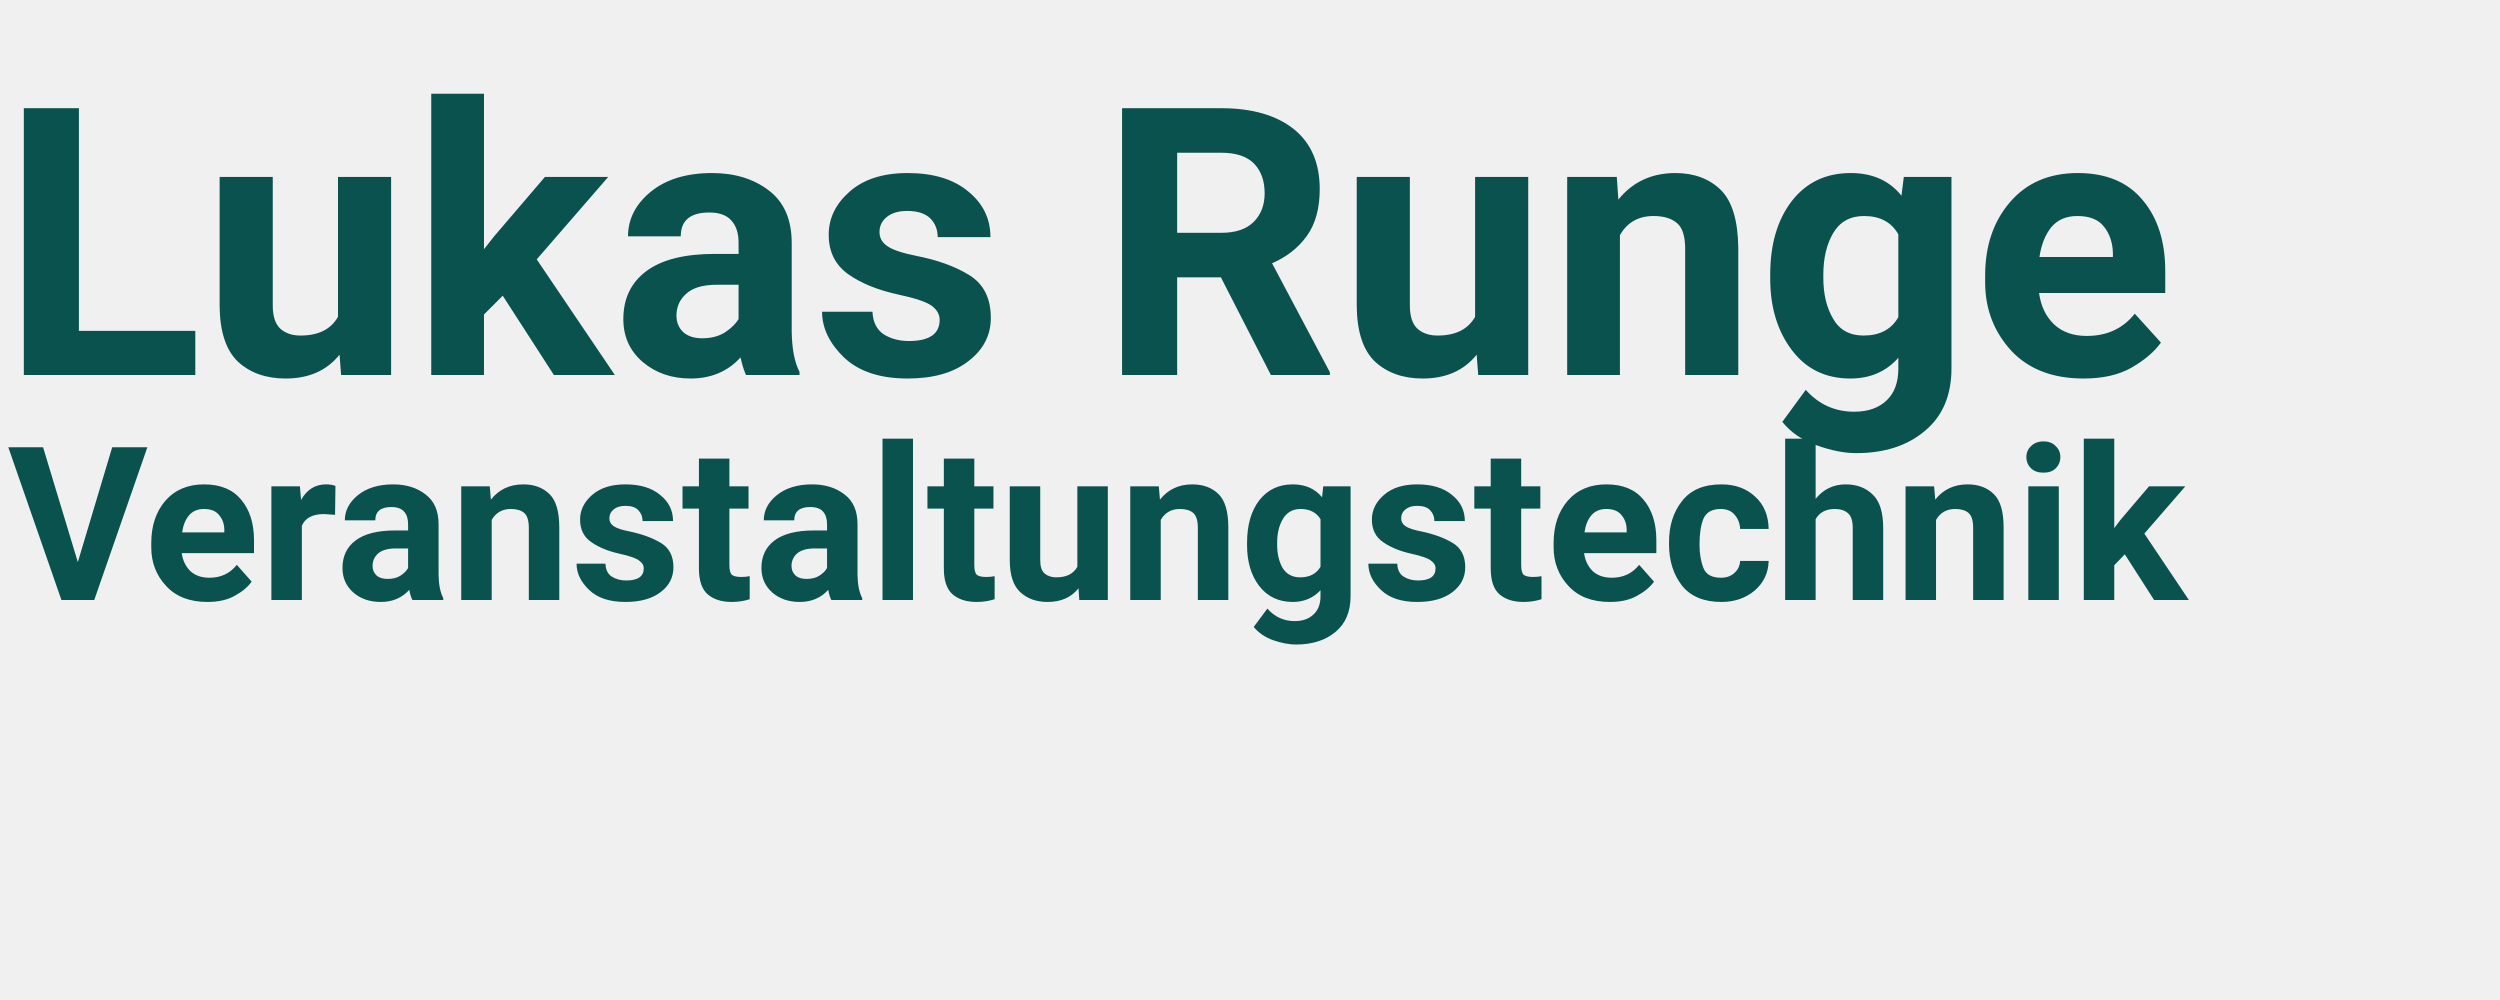
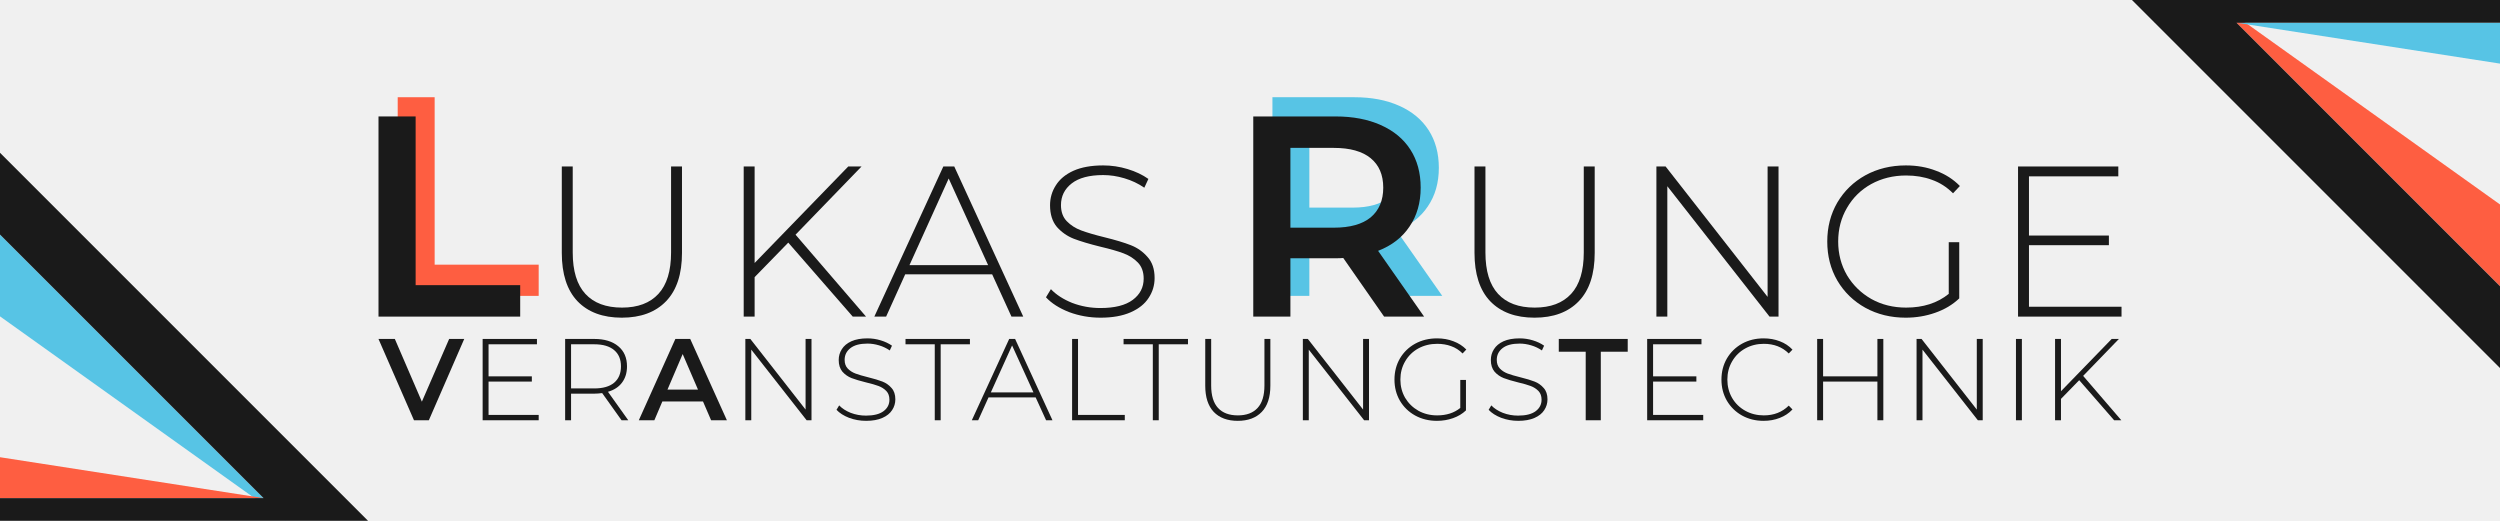
- <svg xmlns="http://www.w3.org/2000/svg" viewBox="0 0 100 40">
-   <text x="0" y="15" fill="#09524e" font-size="15px" font-weight="bold" font-family="-apple-system, BlinkMacSystemFont, Segoe UI, Roboto, Helvetica Neue, Arial, sans-serif, Apple Color Emoji, Segoe UI Emoji, Segoe UI Symbol">Lukas Runge</text>
-   <text x="0.3" y="24" fill="#09524e" font-size="8.6px" font-weight="bold" font-family="-apple-system, BlinkMacSystemFont, Segoe UI, Roboto, Helvetica Neue, Arial, sans-serif, Apple Color Emoji, Segoe UI Emoji, Segoe UI Symbol">Veranstaltungstechnik</text>
+ <svg xmlns="http://www.w3.org/2000/svg" width="720" height="150" viewBox="0 0 720 150" fill="none">
+   <g clip-path="url(#clip0_1248_5)">
+     <path d="M403.918 85.213L392.222 68.458C391.731 68.512 390.995 68.54 390.014 68.54H377.092V85.213H366.459V28H390.014C394.976 28 399.283 28.817 402.936 30.452C406.644 32.087 409.479 34.43 411.442 37.481C413.405 40.532 414.386 44.156 414.386 48.352C414.386 52.656 413.323 56.361 411.196 59.467C409.125 62.573 406.126 64.889 402.2 66.415L415.368 85.213H403.918ZM403.672 48.352C403.672 44.701 402.473 41.895 400.074 39.933C397.674 37.971 394.158 36.991 389.523 36.991H377.092V59.794H389.523C394.158 59.794 397.674 58.813 400.074 56.852C402.473 54.836 403.672 52.002 403.672 48.352Z" fill="#57C4E5" />
+     <path d="M114.537 28H125.179V76.223H155.14V85.213H114.537V28Z" fill="#FE5E41" />
+     <path d="M109.008 33.537H119.703V82.124H149.816V91.183H109.008V33.537Z" fill="#1A1A1A" />
+     <path d="M179.075 91.492C173.604 91.492 169.346 89.906 166.302 86.736C163.299 83.565 161.798 78.933 161.798 72.839V47.948H164.945V72.715C164.945 78.027 166.158 82.001 168.585 84.636C171.012 87.271 174.53 88.589 179.137 88.589C183.703 88.589 187.2 87.271 189.627 84.636C192.054 82.001 193.268 78.027 193.268 72.715V47.948H196.414V72.839C196.414 78.933 194.892 83.565 191.848 86.736C188.804 89.906 184.546 91.492 179.075 91.492Z" fill="#1A1A1A" />
+     <path d="M227.019 69.874L217.331 79.818V91.183H214.184V47.948H217.331V75.742L244.296 47.948H248.122L229.117 67.589L249.418 91.183H245.592L227.019 69.874Z" fill="#1A1A1A" />
+     <path d="M285.747 79.015H260.695L255.203 91.183H251.809L271.679 47.948H274.826L294.695 91.183H291.301L285.747 79.015ZM284.575 76.359L273.221 51.407L261.929 76.359H284.575Z" fill="#1A1A1A" />
+     <path d="M316.975 91.492C313.808 91.492 310.784 90.956 307.905 89.886C305.066 88.774 302.845 87.353 301.24 85.624L302.66 83.277C304.182 84.883 306.218 86.2 308.769 87.23C311.36 88.218 314.075 88.712 316.914 88.712C321.027 88.712 324.133 87.93 326.231 86.365C328.329 84.8 329.378 82.762 329.378 80.251C329.378 78.315 328.823 76.771 327.712 75.618C326.601 74.465 325.223 73.58 323.578 72.962C321.932 72.345 319.711 71.707 316.914 71.048C313.746 70.265 311.196 69.504 309.262 68.763C307.37 68.021 305.745 66.889 304.387 65.365C303.071 63.801 302.413 61.721 302.413 59.127C302.413 57.027 302.968 55.113 304.079 53.383C305.19 51.613 306.876 50.213 309.139 49.184C311.442 48.154 314.301 47.639 317.716 47.639C320.102 47.639 322.447 47.989 324.75 48.689C327.054 49.389 329.049 50.336 330.736 51.531L329.563 54.063C327.836 52.869 325.923 51.963 323.825 51.345C321.768 50.728 319.732 50.419 317.716 50.419C313.726 50.419 310.702 51.222 308.645 52.828C306.588 54.433 305.56 56.513 305.56 59.066C305.56 61.001 306.115 62.545 307.226 63.698C308.337 64.851 309.715 65.736 311.36 66.354C313.006 66.971 315.248 67.63 318.086 68.33C321.254 69.112 323.784 69.874 325.676 70.615C327.568 71.357 329.173 72.489 330.489 74.012C331.846 75.495 332.525 77.512 332.525 80.065C332.525 82.165 331.949 84.08 330.797 85.809C329.687 87.539 327.959 88.918 325.614 89.947C323.269 90.977 320.39 91.492 316.975 91.492Z" fill="#1A1A1A" />
+     <path d="M398.622 91.183L386.857 74.301C386.363 74.356 385.623 74.383 384.636 74.383H371.636V91.183H360.941V33.537H384.636C389.627 33.537 393.96 34.36 397.635 36.007C401.365 37.654 404.217 40.015 406.191 43.09C408.166 46.164 409.153 49.815 409.153 54.042C409.153 58.379 408.084 62.113 405.945 65.242C403.86 68.371 400.844 70.705 396.894 72.242L410.141 91.183H398.622ZM398.375 54.042C398.375 50.364 397.169 47.536 394.755 45.56C392.342 43.584 388.804 42.595 384.142 42.595H371.636V65.571H384.142C388.804 65.571 392.342 64.583 394.755 62.607C397.169 60.575 398.375 57.721 398.375 54.042Z" fill="#1A1A1A" />
+     <path d="M441.935 91.492C436.464 91.492 432.206 89.906 429.162 86.736C426.159 83.565 424.657 78.933 424.657 72.839V47.948H427.804V72.715C427.804 78.027 429.018 82.001 431.445 84.636C433.872 87.271 437.389 88.589 441.997 88.589C446.563 88.589 450.06 87.271 452.487 84.636C454.914 82.001 456.127 78.027 456.127 72.715V47.948H459.274V72.839C459.274 78.933 457.752 83.565 454.708 86.736C451.664 89.906 447.406 91.492 441.935 91.492Z" fill="#1A1A1A" />
+     <path d="M512.216 47.948V91.183H509.624L480.191 53.63V91.183H477.044V47.948H479.697L509.069 85.5V47.948H512.216Z" fill="#1A1A1A" />
+     <path d="M561.238 69.751H564.262V85.933C562.369 87.745 560.066 89.124 557.351 90.071C554.677 91.018 551.838 91.492 548.835 91.492C544.557 91.492 540.69 90.544 537.235 88.65C533.82 86.756 531.126 84.142 529.151 80.806C527.218 77.471 526.251 73.724 526.251 69.565C526.251 65.407 527.218 61.66 529.151 58.325C531.126 54.989 533.82 52.375 537.235 50.48C540.69 48.586 544.578 47.639 548.897 47.639C552.065 47.639 554.965 48.154 557.598 49.184C560.271 50.172 562.555 51.633 564.447 53.569L562.472 55.669C560.662 53.857 558.626 52.56 556.363 51.778C554.142 50.954 551.674 50.542 548.959 50.542C545.256 50.542 541.904 51.366 538.901 53.013C535.939 54.66 533.615 56.945 531.928 59.869C530.241 62.751 529.398 65.983 529.398 69.565C529.398 73.106 530.241 76.339 531.928 79.262C533.656 82.145 536.001 84.43 538.962 86.118C541.924 87.765 545.256 88.589 548.959 88.589C553.895 88.589 557.988 87.271 561.238 84.636V69.751Z" fill="#1A1A1A" />
+     <path d="M611 88.341V91.183H581.196V47.948H610.074V50.789H584.343V67.836H607.359V70.615H584.343V88.341H611Z" fill="#1A1A1A" />
+     <path d="M133.7 97.616L123.506 121.035H119.228L109 97.616H113.713L121.501 115.682L129.355 97.616H133.7Z" fill="#1A1A1A" />
+     <path d="M155.142 119.496V121.035H138.998V97.616H154.641V99.155H140.703V108.389H153.17V109.894H140.703V119.496H155.142Z" fill="#1A1A1A" />
+     <path d="M179.005 121.035L173.423 113.206C172.599 113.318 171.841 113.374 171.15 113.374H164.466V121.035H162.761V97.616H171.15C174.092 97.616 176.398 98.319 178.069 99.724C179.74 101.107 180.576 103.036 180.576 105.512C180.576 107.363 180.097 108.924 179.139 110.195C178.203 111.444 176.855 112.325 175.094 112.838L180.944 121.035H179.005ZM171.15 111.868C173.646 111.868 175.551 111.322 176.866 110.229C178.181 109.114 178.838 107.541 178.838 105.512C178.838 103.482 178.181 101.921 176.866 100.828C175.551 99.713 173.646 99.155 171.15 99.155H164.466V111.868H171.15Z" fill="#1A1A1A" />
+     <path d="M202.46 115.615H190.761L188.455 121.035H183.976L194.505 97.616H198.783L209.345 121.035H204.799L202.46 115.615ZM201.022 112.203L196.61 101.965L192.232 112.203H201.022Z" fill="#1A1A1A" />
+     <path d="M233.712 97.616V121.035H232.308L216.365 100.694V121.035H214.66V97.616H216.097L232.007 117.957V97.616H233.712Z" fill="#1A1A1A" />
+     <path d="M249.436 121.202C247.72 121.202 246.083 120.912 244.523 120.332C242.985 119.73 241.782 118.961 240.913 118.024L241.682 116.753C242.506 117.622 243.609 118.336 244.991 118.894C246.395 119.429 247.865 119.697 249.403 119.697C251.631 119.697 253.313 119.273 254.45 118.425C255.586 117.578 256.154 116.474 256.154 115.113C256.154 114.065 255.853 113.229 255.252 112.604C254.65 111.98 253.904 111.5 253.012 111.166C252.121 110.831 250.918 110.485 249.403 110.129C247.687 109.705 246.305 109.292 245.258 108.891C244.233 108.489 243.353 107.876 242.618 107.051C241.905 106.203 241.548 105.077 241.548 103.672C241.548 102.534 241.849 101.497 242.45 100.56C243.052 99.601 243.966 98.843 245.191 98.285C246.439 97.728 247.988 97.449 249.837 97.449C251.13 97.449 252.4 97.639 253.648 98.018C254.895 98.397 255.976 98.91 256.89 99.557L256.255 100.928C255.319 100.282 254.283 99.791 253.146 99.456C252.032 99.122 250.929 98.954 249.837 98.954C247.676 98.954 246.038 99.389 244.924 100.259C243.81 101.129 243.253 102.255 243.253 103.638C243.253 104.686 243.553 105.523 244.155 106.147C244.757 106.772 245.503 107.251 246.395 107.586C247.286 107.92 248.5 108.277 250.038 108.656C251.753 109.08 253.124 109.493 254.149 109.894C255.174 110.296 256.043 110.909 256.756 111.734C257.491 112.537 257.859 113.63 257.859 115.013C257.859 116.15 257.547 117.188 256.923 118.124C256.321 119.061 255.386 119.808 254.115 120.366C252.845 120.923 251.286 121.202 249.436 121.202Z" fill="#1A1A1A" />
+     <path d="M269.21 99.155H260.787V97.616H279.337V99.155H270.915V121.035H269.21V99.155Z" fill="#1A1A1A" />
+     <path d="M298.266 114.444H284.696L281.721 121.035H279.883L290.645 97.616H292.35L303.113 121.035H301.274L298.266 114.444ZM297.631 113.006L291.481 99.49L285.364 113.006H297.631Z" fill="#1A1A1A" />
+     <path d="M308.764 97.616H310.468V119.496H323.938V121.035H308.764V97.616Z" fill="#1A1A1A" />
+     <path d="M332.011 99.155H323.588V97.616H342.139V99.155H333.716V121.035H332.011V99.155Z" fill="#1A1A1A" />
+     <path d="M356.471 121.202C353.507 121.202 351.201 120.344 349.552 118.626C347.926 116.909 347.112 114.4 347.112 111.099V97.616H348.817V111.032C348.817 113.909 349.474 116.061 350.789 117.489C352.104 118.916 354.009 119.63 356.504 119.63C358.978 119.63 360.872 118.916 362.186 117.489C363.501 116.061 364.158 113.909 364.158 111.032V97.616H365.863V111.099C365.863 114.4 365.039 116.909 363.39 118.626C361.741 120.344 359.435 121.202 356.471 121.202Z" fill="#1A1A1A" />
+     <path d="M394.272 97.616V121.035H392.869L376.925 100.694V121.035H375.221V97.616H376.658L392.568 117.957V97.616H394.272Z" fill="#1A1A1A" />
+     <path d="M420.559 109.426H422.197V118.191C421.172 119.173 419.924 119.92 418.453 120.433C417.005 120.946 415.467 121.202 413.841 121.202C411.523 121.202 409.429 120.689 407.557 119.663C405.707 118.637 404.248 117.221 403.178 115.414C402.131 113.608 401.607 111.578 401.607 109.326C401.607 107.073 402.131 105.043 403.178 103.237C404.248 101.43 405.707 100.014 407.557 98.988C409.429 97.962 411.534 97.449 413.874 97.449C415.59 97.449 417.161 97.728 418.587 98.285C420.035 98.821 421.272 99.612 422.297 100.661L421.227 101.798C420.247 100.817 419.144 100.114 417.918 99.691C416.715 99.244 415.378 99.021 413.907 99.021C411.902 99.021 410.086 99.468 408.459 100.36C406.855 101.252 405.596 102.49 404.682 104.073C403.769 105.634 403.312 107.385 403.312 109.326C403.312 111.244 403.769 112.995 404.682 114.578C405.618 116.139 406.888 117.377 408.493 118.292C410.097 119.184 411.902 119.63 413.907 119.63C416.581 119.63 418.798 118.916 420.559 117.489V109.426Z" fill="#1A1A1A" />
+     <path d="M437.252 121.202C435.536 121.202 433.898 120.912 432.339 120.332C430.801 119.73 429.598 118.961 428.729 118.024L429.498 116.753C430.322 117.622 431.425 118.336 432.807 118.894C434.21 119.429 435.681 119.697 437.218 119.697C439.447 119.697 441.129 119.273 442.265 118.425C443.402 117.578 443.97 116.474 443.97 115.113C443.97 114.065 443.669 113.229 443.068 112.604C442.466 111.98 441.72 111.5 440.828 111.166C439.937 110.831 438.734 110.485 437.218 110.129C435.503 109.705 434.121 109.292 433.074 108.891C432.049 108.489 431.169 107.876 430.433 107.051C429.72 106.203 429.364 105.077 429.364 103.672C429.364 102.534 429.665 101.497 430.266 100.56C430.868 99.601 431.782 98.843 433.007 98.285C434.255 97.728 435.804 97.449 437.653 97.449C438.945 97.449 440.216 97.639 441.463 98.018C442.711 98.397 443.792 98.91 444.705 99.557L444.07 100.928C443.135 100.282 442.098 99.791 440.962 99.456C439.848 99.122 438.745 98.954 437.653 98.954C435.492 98.954 433.854 99.389 432.74 100.259C431.626 101.129 431.068 102.255 431.068 103.638C431.068 104.686 431.369 105.523 431.971 106.147C432.573 106.772 433.319 107.251 434.21 107.586C435.102 107.92 436.316 108.277 437.854 108.656C439.569 109.08 440.94 109.493 441.965 109.894C442.99 110.296 443.859 110.909 444.572 111.734C445.307 112.537 445.675 113.63 445.675 115.013C445.675 116.15 445.363 117.188 444.739 118.124C444.137 119.061 443.201 119.808 441.931 120.366C440.661 120.923 439.101 121.202 437.252 121.202Z" fill="#1A1A1A" />
+     <path d="M456.684 101.296H448.929V97.616H468.783V101.296H461.029V121.035H456.684V101.296Z" fill="#1A1A1A" />
+     <path d="M490.528 119.496V121.035H474.384V97.616H490.026V99.155H476.088V108.389H488.556V109.894H476.088V119.496H490.528Z" fill="#1A1A1A" />
+     <path d="M507.909 121.202C505.614 121.202 503.542 120.689 501.692 119.663C499.865 118.637 498.417 117.221 497.347 115.414C496.3 113.608 495.776 111.578 495.776 109.326C495.776 107.073 496.3 105.043 497.347 103.237C498.417 101.43 499.865 100.014 501.692 98.988C503.542 97.962 505.614 97.449 507.909 97.449C509.603 97.449 511.163 97.728 512.589 98.285C514.015 98.821 515.229 99.624 516.232 100.694L515.162 101.798C513.291 99.947 510.895 99.021 507.976 99.021C506.015 99.021 504.233 99.468 502.628 100.36C501.024 101.252 499.765 102.49 498.851 104.073C497.938 105.634 497.481 107.385 497.481 109.326C497.481 111.266 497.938 113.028 498.851 114.612C499.765 116.173 501.024 117.399 502.628 118.292C504.233 119.184 506.015 119.63 507.976 119.63C510.873 119.63 513.268 118.693 515.162 116.82L516.232 117.924C515.229 118.994 514.004 119.808 512.555 120.366C511.129 120.923 509.58 121.202 507.909 121.202Z" fill="#1A1A1A" />
+     <path d="M542.397 97.616V121.035H540.692V109.894H525.05V121.035H523.345V97.616H525.05V108.389H540.692V97.616H542.397Z" fill="#1A1A1A" />
+     <path d="M571.023 97.616V121.035H569.619L553.676 100.694V121.035H551.971V97.616H553.408L569.318 117.957V97.616H571.023Z" fill="#1A1A1A" />
+     <path d="M580.597 97.616H582.302V121.035H580.597V97.616Z" fill="#1A1A1A" />
+     <path d="M598.811 109.493L593.563 114.879V121.035H591.858V97.616H593.563V112.671L608.169 97.616H610.242L599.947 108.255L610.943 121.035H608.871L598.811 109.493Z" fill="#1A1A1A" />
+     <path d="M-0 67.555L-82.445 149.999L-0 91.111L82.444 149.999L-0 67.555Z" fill="#57C4E5" />
+     <path d="M0.001 143.456H-75.901L0.001 131.679L75.902 143.456H0.001Z" fill="#FE5E41" />
+     <path fill-rule="evenodd" clip-rule="evenodd" d="M7.62939e-06 44L106 150L7.62939e-06 256L-106 150L7.62939e-06 44ZM-75.901 143.457L0.001 67.555L75.902 143.457H-75.901ZM-75.901 156.543L0.001 232.444L75.902 156.543H-75.901Z" fill="#1A1A1A" />
+     <path d="M720 82.445L637.556 0.001L720 58.889L802.445 0.001L720 82.445Z" fill="#FE5E41" />
+     <path d="M720 18.321L644.099 6.543H720H795.902L720 18.321Z" fill="#57C4E5" />
+     <path fill-rule="evenodd" clip-rule="evenodd" d="M720 -106L826 7.62939e-06L720 106L614 7.62939e-06L720 -106ZM644.099 -6.543L720 -82.445L795.902 -6.543H644.099ZM644.099 6.543L720 82.444L795.902 6.543H644.099Z" fill="#1A1A1A" />
+   </g>
+   <defs>
+     <clipPath id="clip0_1248_5">
+       <rect width="720" height="150" fill="white" />
+     </clipPath>
+   </defs>
</svg>
